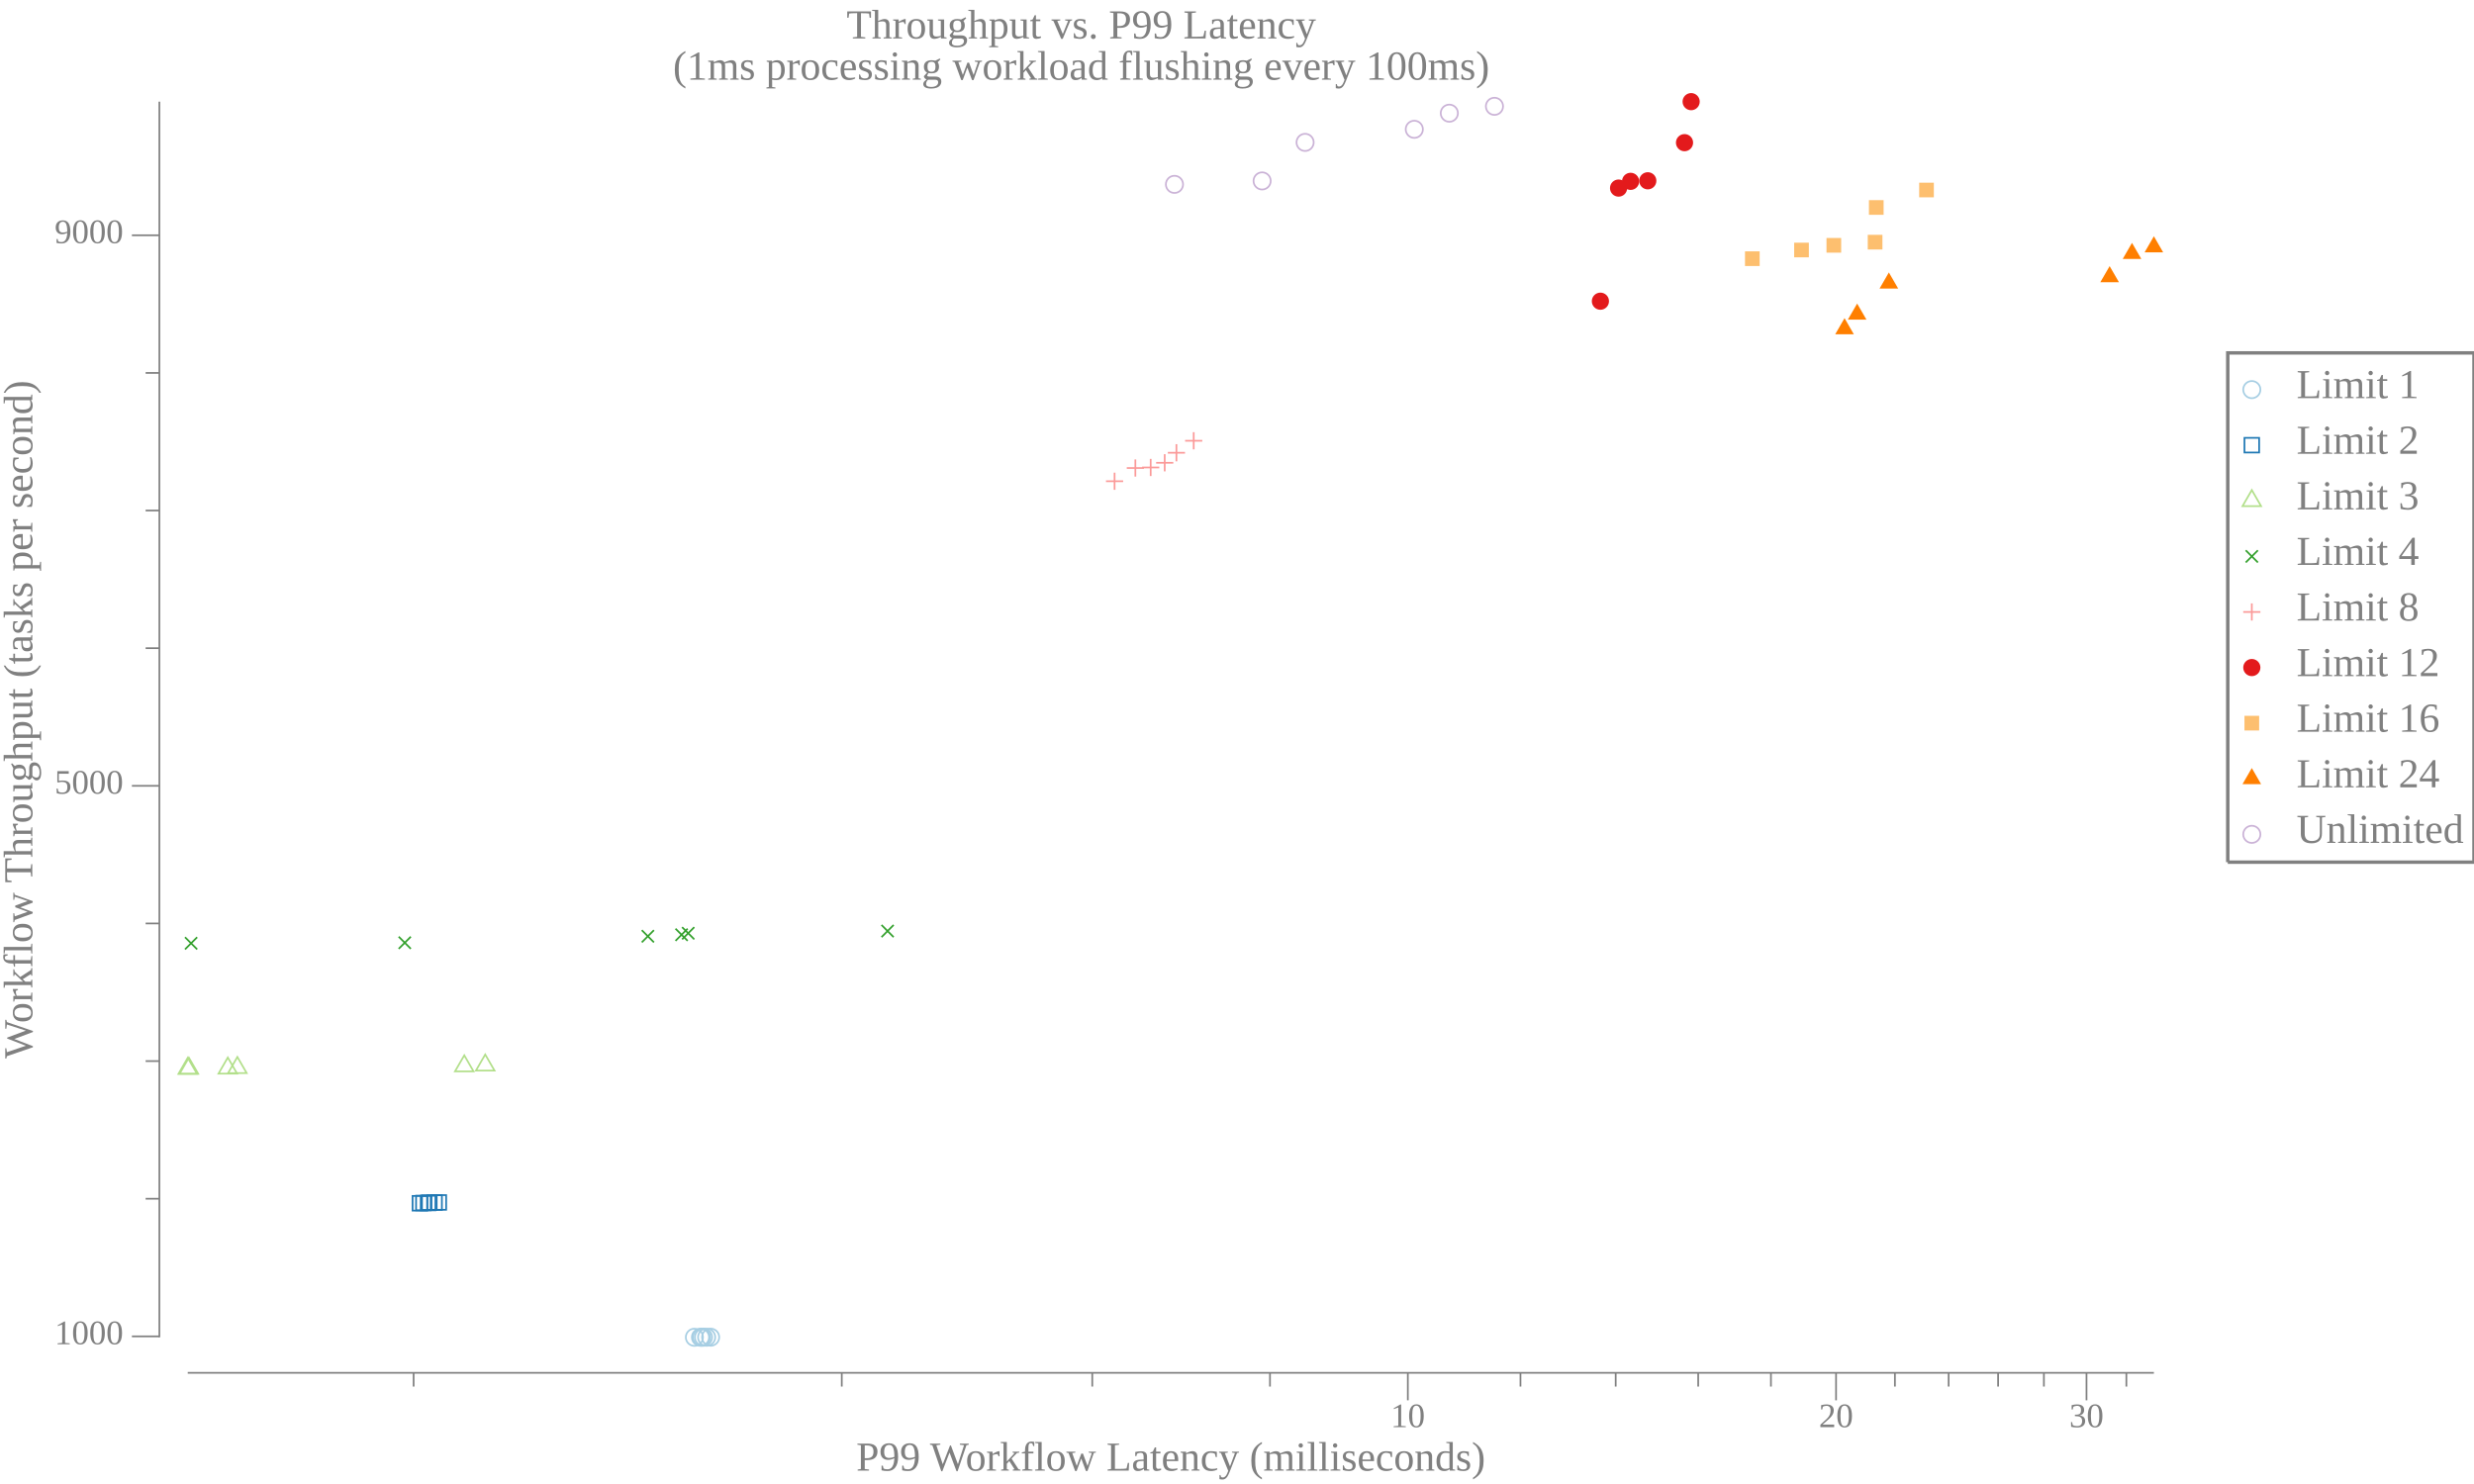
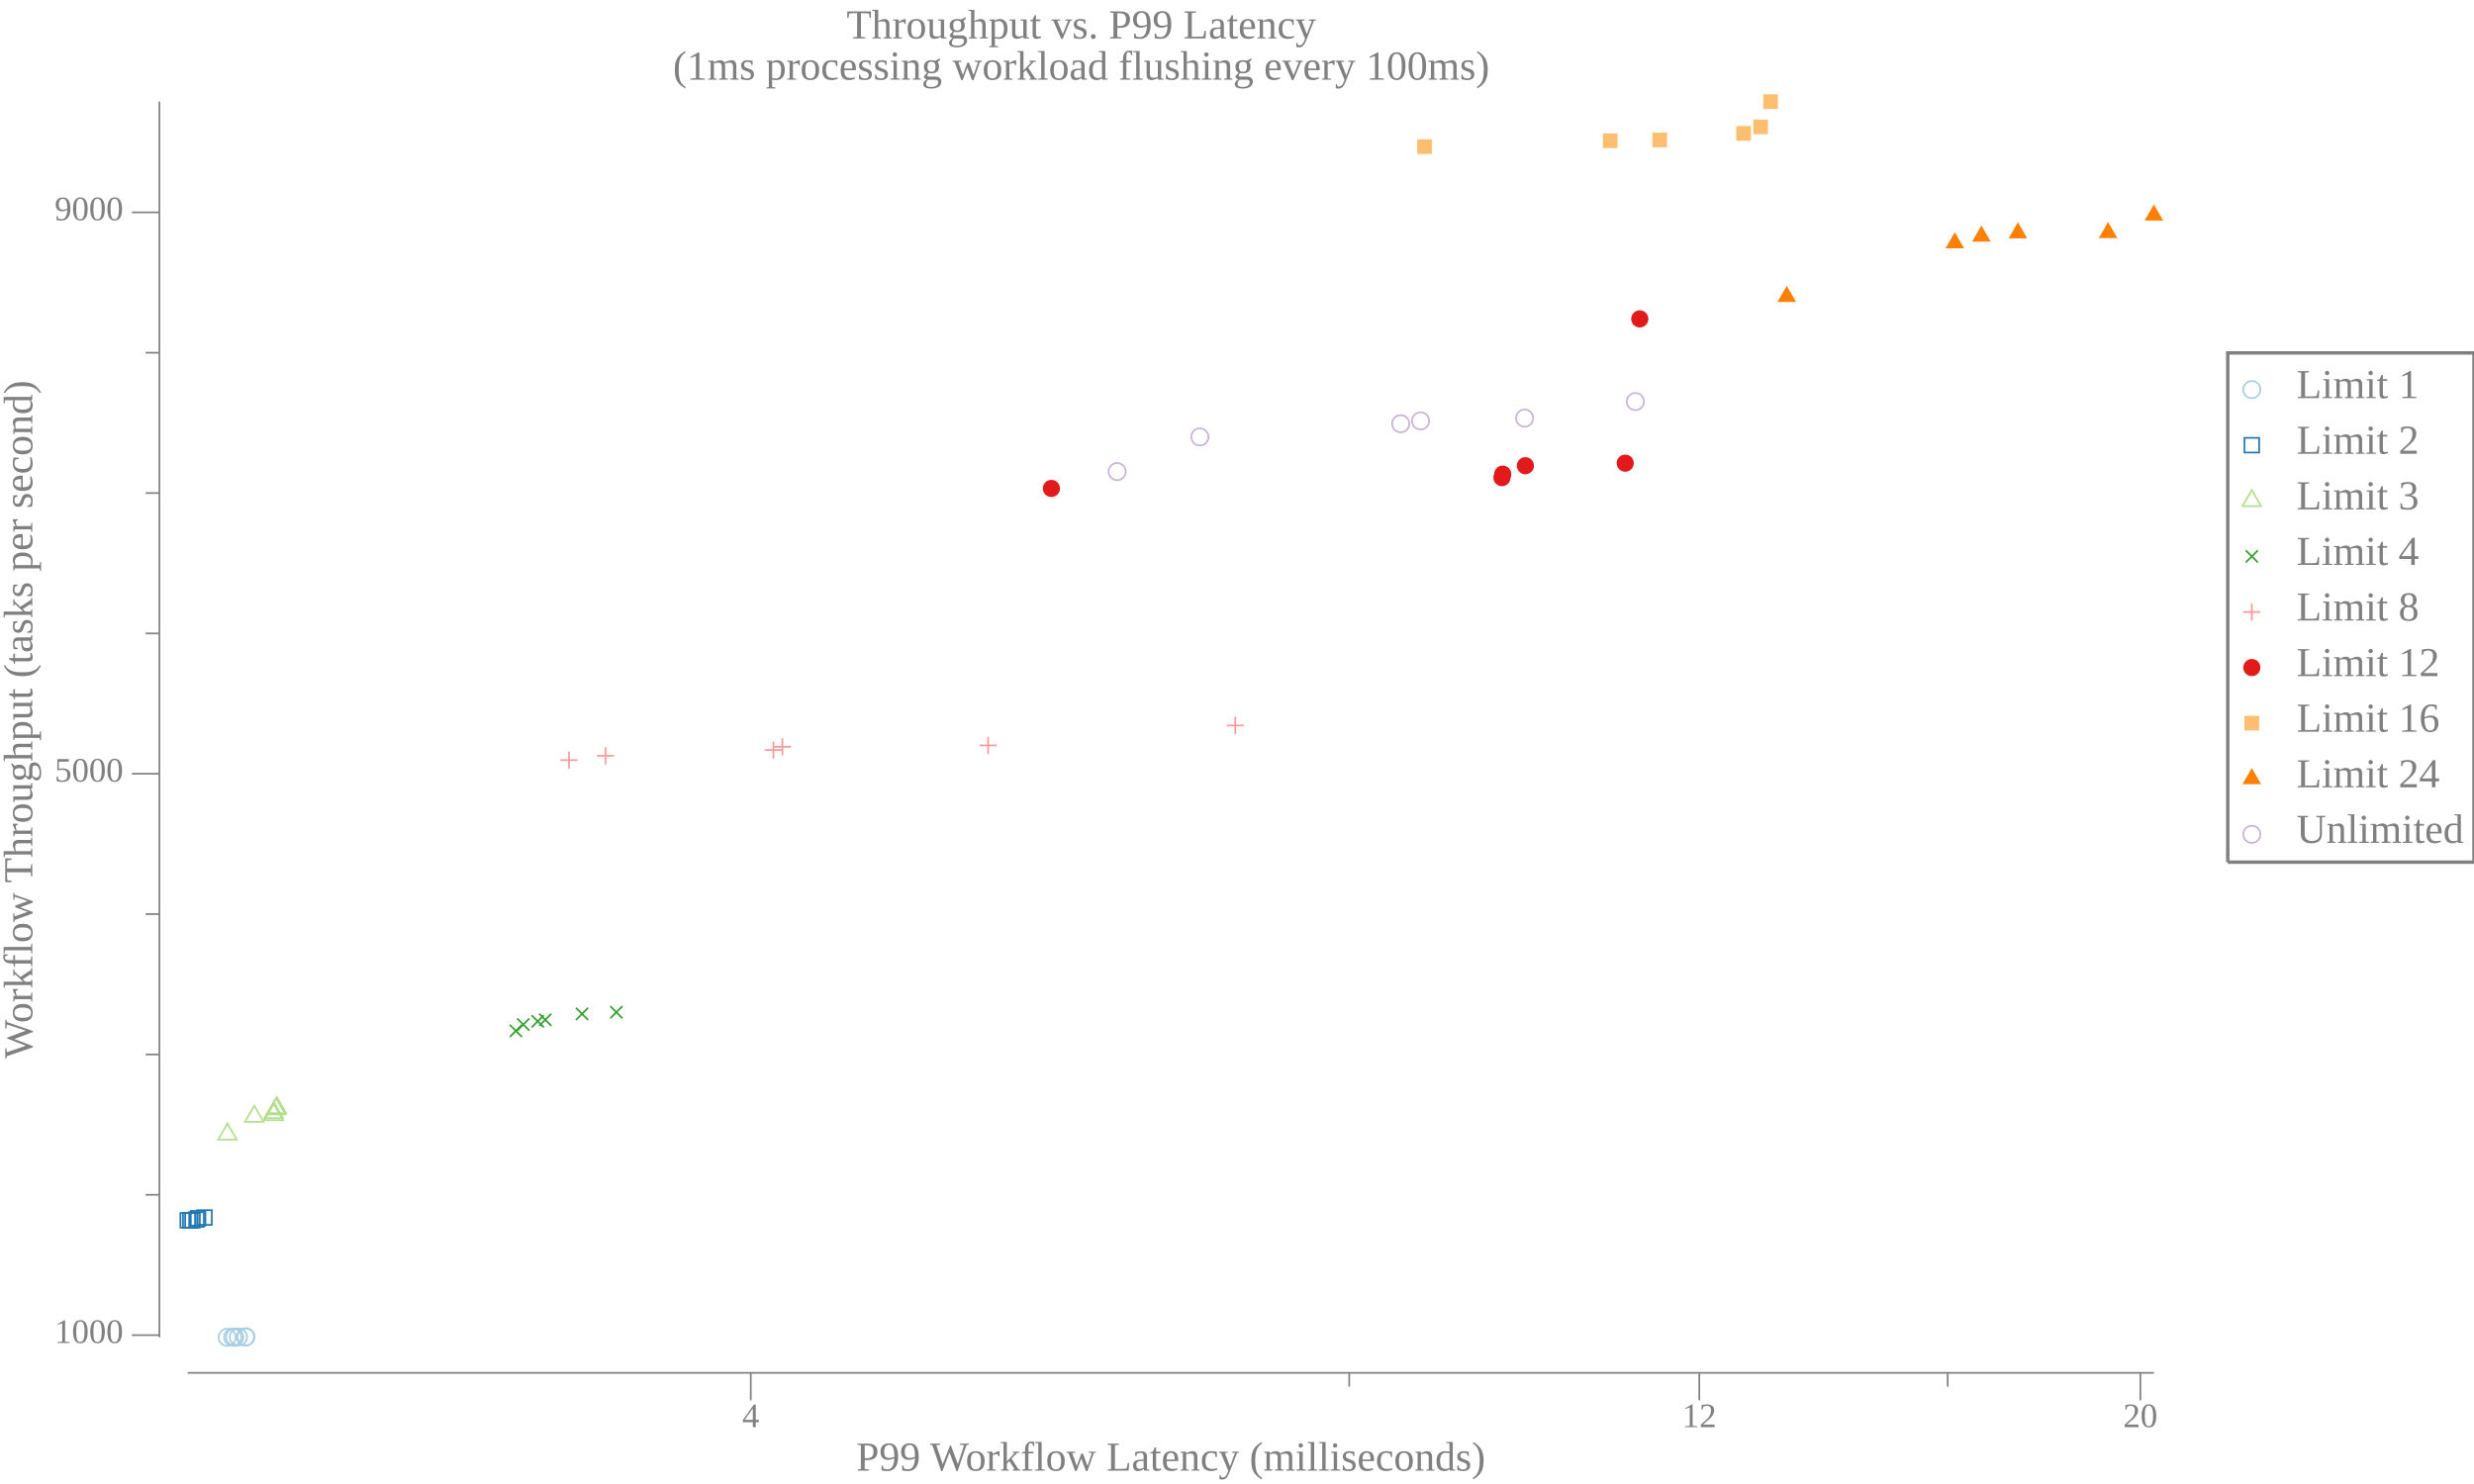
<svg xmlns="http://www.w3.org/2000/svg" width="720pt" height="432pt" viewBox="0 0 720 432">
  <g transform="scale(1, -1) translate(0, -432)">
    <path d="M657.84,318.58A2.5,2.5 0 1 1 652.84,318.58A2.5,2.5 0 1 1 657.84,318.58Z" style="fill:none;stroke:#A6CEE3;stroke-width:0.5" />
    <text x="668.34" y="-316.1" transform="scale(1, -1)" style="font-family:Liberation Serif;font-variant:normal;font-weight:normal;font-style:normal;font-size:12px;fill:#808080">Limit 1</text>
    <path d="M653.2,300.27L657.47,300.27L657.47,304.54L653.2,304.54Z" style="fill:none;stroke:#1F78B4;stroke-width:0.5" />
    <text x="668.34" y="-299.91" transform="scale(1, -1)" style="font-family:Liberation Serif;font-variant:normal;font-weight:normal;font-style:normal;font-size:12px;fill:#808080">Limit 2</text>
    <path d="M655.34,289.34L652.63,284.66L658.04,284.66Z" style="fill:none;stroke:#B2DF8A;stroke-width:0.5" />
    <text x="668.34" y="-283.73" transform="scale(1, -1)" style="font-family:Liberation Serif;font-variant:normal;font-weight:normal;font-style:normal;font-size:12px;fill:#808080">Limit 3</text>
    <path d="M653.57,268.27L657.11,271.8" style="fill:none;stroke:#33A02C;stroke-width:0.5" />
    <path d="M653.57,271.8L657.11,268.27" style="fill:none;stroke:#33A02C;stroke-width:0.5" />
    <text x="668.34" y="-267.55" transform="scale(1, -1)" style="font-family:Liberation Serif;font-variant:normal;font-weight:normal;font-style:normal;font-size:12px;fill:#808080">Limit 4</text>
    <path d="M655.34,256.35L655.34,251.35" style="fill:none;stroke:#FB9A99;stroke-width:0.5" />
    <path d="M652.84,253.85L657.84,253.85" style="fill:none;stroke:#FB9A99;stroke-width:0.5" />
    <text x="668.34" y="-251.36" transform="scale(1, -1)" style="font-family:Liberation Serif;font-variant:normal;font-weight:normal;font-style:normal;font-size:12px;fill:#808080">Limit 8</text>
    <path d="M657.84,237.67A2.5,2.5 0 1 1 652.84,237.67A2.5,2.5 0 1 1 657.84,237.67Z" style="fill:#E31A1C" />
    <text x="668.34" y="-235.18" transform="scale(1, -1)" style="font-family:Liberation Serif;font-variant:normal;font-weight:normal;font-style:normal;font-size:12px;fill:#808080">Limit 12</text>
    <path d="M653.2,219.35L657.47,219.35L657.47,223.62L653.2,223.62Z" style="fill:#FDBF6F" />
    <text x="668.34" y="-219" transform="scale(1, -1)" style="font-family:Liberation Serif;font-variant:normal;font-weight:normal;font-style:normal;font-size:12px;fill:#808080">Limit 16</text>
    <path d="M655.34,208.42L652.63,203.74L658.04,203.74Z" style="fill:#FF7F00" />
    <text x="668.34" y="-202.81" transform="scale(1, -1)" style="font-family:Liberation Serif;font-variant:normal;font-weight:normal;font-style:normal;font-size:12px;fill:#808080">Limit 24</text>
    <path d="M657.84,189.12A2.5,2.5 0 1 1 652.84,189.12A2.5,2.5 0 1 1 657.84,189.12Z" style="fill:none;stroke:#CAB2D6;stroke-width:0.5" />
    <text x="668.34" y="-186.63" transform="scale(1, -1)" style="font-family:Liberation Serif;font-variant:normal;font-weight:normal;font-style:normal;font-size:12px;fill:#808080">Unlimited</text>
    <path d="M648.34,181.02L648.34,329.27L720,329.27L720,181.02L648.34,181.02" style="fill:none;stroke:#808080" />
    <path d="M0,0L629.34,0L629.34,432L0,432Z" style="fill:#-8000000000000000-8000000000000000-8000000000000000;fill-opacity:0" />
    <text x="246.35" y="-420.81" transform="scale(1, -1)" style="font-family:Liberation Serif;font-variant:normal;font-weight:normal;font-style:normal;font-size:12px;fill:#808080">Throughput vs. P99 Latency</text>
    <text x="195.86" y="-408.81" transform="scale(1, -1)" style="font-family:Liberation Serif;font-variant:normal;font-weight:normal;font-style:normal;font-size:12px;fill:#808080">(1ms processing workload flushing every 100ms)</text>
    <text x="249.18" y="-3.902" transform="scale(1, -1)" style="font-family:Liberation Serif;font-variant:normal;font-weight:normal;font-style:normal;font-size:12px;fill:#808080">P99 Workflow Latency (milliseconds)</text>
-     <text x="404.72" y="-16.541" transform="scale(1, -1)" style="font-family:Liberation Serif;font-variant:normal;font-weight:normal;font-style:normal;font-size:10px;fill:#808080">10</text>
-     <text x="529.34" y="-16.541" transform="scale(1, -1)" style="font-family:Liberation Serif;font-variant:normal;font-weight:normal;font-style:normal;font-size:10px;fill:#808080">20</text>
-     <text x="602.23" y="-16.541" transform="scale(1, -1)" style="font-family:Liberation Serif;font-variant:normal;font-weight:normal;font-style:normal;font-size:10px;fill:#808080">30</text>
-     <path d="M409.72,24.363L409.72,32.363" style="fill:none;stroke:#808080;stroke-width:0.5" />
-     <path d="M534.34,24.363L534.34,32.363" style="fill:none;stroke:#808080;stroke-width:0.5" />
-     <path d="M607.23,24.363L607.23,32.363" style="fill:none;stroke:#808080;stroke-width:0.5" />
-     <path d="M120.37,28.363L120.37,32.363" style="fill:none;stroke:#808080;stroke-width:0.5" />
-     <path d="M244.98,28.363L244.98,32.363" style="fill:none;stroke:#808080;stroke-width:0.5" />
-     <path d="M317.88,28.363L317.88,32.363" style="fill:none;stroke:#808080;stroke-width:0.5" />
-     <path d="M369.6,28.363L369.6,32.363" style="fill:none;stroke:#808080;stroke-width:0.5" />
-     <path d="M442.5,28.363L442.5,32.363" style="fill:none;stroke:#808080;stroke-width:0.5" />
-     <path d="M470.21,28.363L470.21,32.363" style="fill:none;stroke:#808080;stroke-width:0.5" />
-     <path d="M494.22,28.363L494.22,32.363" style="fill:none;stroke:#808080;stroke-width:0.5" />
-     <path d="M515.39,28.363L515.39,32.363" style="fill:none;stroke:#808080;stroke-width:0.5" />
-     <path d="M551.47,28.363L551.47,32.363" style="fill:none;stroke:#808080;stroke-width:0.5" />
-     <path d="M567.11,28.363L567.11,32.363" style="fill:none;stroke:#808080;stroke-width:0.5" />
-     <path d="M581.5,28.363L581.5,32.363" style="fill:none;stroke:#808080;stroke-width:0.5" />
-     <path d="M594.83,28.363L594.83,32.363" style="fill:none;stroke:#808080;stroke-width:0.5" />
-     <path d="M618.83,28.363L618.83,32.363" style="fill:none;stroke:#808080;stroke-width:0.5" />
+     <text x="215.99" y="-16.541" transform="scale(1, -1)" style="font-family:Liberation Serif;font-variant:normal;font-weight:normal;font-style:normal;font-size:10px;fill:#808080">4</text>
+     <text x="489.54" y="-16.541" transform="scale(1, -1)" style="font-family:Liberation Serif;font-variant:normal;font-weight:normal;font-style:normal;font-size:10px;fill:#808080">12</text>
+     <text x="617.9" y="-16.541" transform="scale(1, -1)" style="font-family:Liberation Serif;font-variant:normal;font-weight:normal;font-style:normal;font-size:10px;fill:#808080">20</text>
+     <path d="M218.49,24.363L218.49,32.363" style="fill:none;stroke:#808080;stroke-width:0.5" />
+     <path d="M494.54,24.363L494.54,32.363" style="fill:none;stroke:#808080;stroke-width:0.5" />
+     <path d="M622.9,24.363L622.9,32.363" style="fill:none;stroke:#808080;stroke-width:0.5" />
+     <path d="M392.66,28.363L392.66,32.363" style="fill:none;stroke:#808080;stroke-width:0.5" />
+     <path d="M566.83,28.363L566.83,32.363" style="fill:none;stroke:#808080;stroke-width:0.5" />
    <path d="M54.635,32.363L626.84,32.363" style="fill:none;stroke:#808080;stroke-width:0.5" />
    <g transform="rotate(90)">
      <text x="123.84" y="9.387" transform="scale(1, -1)" style="font-family:Liberation Serif;font-variant:normal;font-weight:normal;font-style:normal;font-size:12px;fill:#808080">Workflow Throughput (tasks per second)</text>
    </g>
-     <text x="15.885" y="-40.692" transform="scale(1, -1)" style="font-family:Liberation Serif;font-variant:normal;font-weight:normal;font-style:normal;font-size:10px;fill:#808080">1000</text>
-     <text x="15.885" y="-200.96" transform="scale(1, -1)" style="font-family:Liberation Serif;font-variant:normal;font-weight:normal;font-style:normal;font-size:10px;fill:#808080">5000</text>
-     <text x="15.885" y="-361.22" transform="scale(1, -1)" style="font-family:Liberation Serif;font-variant:normal;font-weight:normal;font-style:normal;font-size:10px;fill:#808080">9000</text>
-     <path d="M38.385,42.977L46.385,42.977" style="fill:none;stroke:#808080;stroke-width:0.5" />
-     <path d="M38.385,203.24L46.385,203.24" style="fill:none;stroke:#808080;stroke-width:0.5" />
-     <path d="M38.385,363.51L46.385,363.51" style="fill:none;stroke:#808080;stroke-width:0.5" />
-     <path d="M42.385,83.044L46.385,83.044" style="fill:none;stroke:#808080;stroke-width:0.5" />
-     <path d="M42.385,123.11L46.385,123.11" style="fill:none;stroke:#808080;stroke-width:0.5" />
-     <path d="M42.385,163.18L46.385,163.18" style="fill:none;stroke:#808080;stroke-width:0.5" />
-     <path d="M42.385,243.31L46.385,243.31" style="fill:none;stroke:#808080;stroke-width:0.5" />
-     <path d="M42.385,283.38L46.385,283.38" style="fill:none;stroke:#808080;stroke-width:0.5" />
-     <path d="M42.385,323.44L46.385,323.44" style="fill:none;stroke:#808080;stroke-width:0.5" />
+     <text x="15.885" y="-41.049" transform="scale(1, -1)" style="font-family:Liberation Serif;font-variant:normal;font-weight:normal;font-style:normal;font-size:10px;fill:#808080">1000</text>
+     <text x="15.885" y="-204.47" transform="scale(1, -1)" style="font-family:Liberation Serif;font-variant:normal;font-weight:normal;font-style:normal;font-size:10px;fill:#808080">5000</text>
+     <text x="15.885" y="-367.89" transform="scale(1, -1)" style="font-family:Liberation Serif;font-variant:normal;font-weight:normal;font-style:normal;font-size:10px;fill:#808080">9000</text>
+     <path d="M38.385,43.334L46.385,43.334" style="fill:none;stroke:#808080;stroke-width:0.5" />
+     <path d="M38.385,206.76L46.385,206.76" style="fill:none;stroke:#808080;stroke-width:0.5" />
+     <path d="M38.385,370.18L46.385,370.18" style="fill:none;stroke:#808080;stroke-width:0.5" />
+     <path d="M42.385,84.189L46.385,84.189" style="fill:none;stroke:#808080;stroke-width:0.5" />
+     <path d="M42.385,125.04L46.385,125.04" style="fill:none;stroke:#808080;stroke-width:0.5" />
+     <path d="M42.385,165.9L46.385,165.9" style="fill:none;stroke:#808080;stroke-width:0.5" />
+     <path d="M42.385,247.61L46.385,247.61" style="fill:none;stroke:#808080;stroke-width:0.5" />
+     <path d="M42.385,288.47L46.385,288.47" style="fill:none;stroke:#808080;stroke-width:0.5" />
+     <path d="M42.385,329.32L46.385,329.32" style="fill:none;stroke:#808080;stroke-width:0.5" />
    <path d="M46.385,42.709L46.385,402.41" style="fill:none;stroke:#808080;stroke-width:0.5" />
-     <path d="M204.59,42.709A2.5,2.5 0 1 1 199.59,42.709A2.5,2.5 0 1 1 204.59,42.709Z" style="fill:none;stroke:#A6CEE3;stroke-width:0.5" />
-     <path d="M206.35,42.721A2.5,2.5 0 1 1 201.35,42.721A2.5,2.5 0 1 1 206.35,42.721Z" style="fill:none;stroke:#A6CEE3;stroke-width:0.5" />
-     <path d="M206.7,42.721A2.5,2.5 0 1 1 201.7,42.721A2.5,2.5 0 1 1 206.7,42.721Z" style="fill:none;stroke:#A6CEE3;stroke-width:0.5" />
-     <path d="M207.23,42.721A2.5,2.5 0 1 1 202.23,42.721A2.5,2.5 0 1 1 207.23,42.721Z" style="fill:none;stroke:#A6CEE3;stroke-width:0.5" />
-     <path d="M208.15,42.725A2.5,2.5 0 1 1 203.15,42.725A2.5,2.5 0 1 1 208.15,42.725Z" style="fill:none;stroke:#A6CEE3;stroke-width:0.5" />
-     <path d="M209.31,42.733A2.5,2.5 0 1 1 204.31,42.733A2.5,2.5 0 1 1 209.31,42.733Z" style="fill:none;stroke:#A6CEE3;stroke-width:0.5" />
-     <path d="M120.07,79.588L124.34,79.588L124.34,83.855L120.07,83.855Z" style="fill:none;stroke:#1F78B4;stroke-width:0.5" />
-     <path d="M121.09,79.668L125.36,79.668L125.36,83.936L121.09,83.936Z" style="fill:none;stroke:#1F78B4;stroke-width:0.5" />
-     <path d="M122.45,79.668L126.72,79.668L126.72,83.936L122.45,83.936Z" style="fill:none;stroke:#1F78B4;stroke-width:0.5" />
-     <path d="M122.81,79.748L127.08,79.748L127.08,84.016L122.81,84.016Z" style="fill:none;stroke:#1F78B4;stroke-width:0.5" />
-     <path d="M124.34,79.788L128.6,79.788L128.6,84.056L124.34,84.056Z" style="fill:none;stroke:#1F78B4;stroke-width:0.5" />
-     <path d="M125.57,79.828L129.84,79.828L129.84,84.096L125.57,84.096Z" style="fill:none;stroke:#1F78B4;stroke-width:0.5" />
-     <path d="M54.635,124.07L51.928,119.38L57.341,119.38Z" style="fill:none;stroke:#B2DF8A;stroke-width:0.5" />
-     <path d="M54.975,124.11L52.269,119.42L57.681,119.42Z" style="fill:none;stroke:#B2DF8A;stroke-width:0.5" />
-     <path d="M66.296,124.15L63.589,119.46L69.002,119.46Z" style="fill:none;stroke:#B2DF8A;stroke-width:0.5" />
-     <path d="M69.082,124.31L66.375,119.62L71.788,119.62Z" style="fill:none;stroke:#B2DF8A;stroke-width:0.5" />
-     <path d="M135.12,124.79L132.41,120.11L137.82,120.11Z" style="fill:none;stroke:#B2DF8A;stroke-width:0.5" />
-     <path d="M141.21,125.03L138.51,120.35L143.92,120.35Z" style="fill:none;stroke:#B2DF8A;stroke-width:0.5" />
-     <path d="M53.842,155.64L57.377,159.17" style="fill:none;stroke:#33A02C;stroke-width:0.5" />
-     <path d="M53.842,159.17L57.377,155.64" style="fill:none;stroke:#33A02C;stroke-width:0.5" />
-     <path d="M116.03,155.8L119.56,159.33" style="fill:none;stroke:#33A02C;stroke-width:0.5" />
-     <path d="M116.03,159.33L119.56,155.8" style="fill:none;stroke:#33A02C;stroke-width:0.5" />
-     <path d="M186.78,157.68L190.31,161.22" style="fill:none;stroke:#33A02C;stroke-width:0.5" />
-     <path d="M186.78,161.22L190.31,157.68" style="fill:none;stroke:#33A02C;stroke-width:0.5" />
-     <path d="M196.59,158.12L200.12,161.66" style="fill:none;stroke:#33A02C;stroke-width:0.5" />
-     <path d="M196.59,161.66L200.12,158.12" style="fill:none;stroke:#33A02C;stroke-width:0.5" />
-     <path d="M198.51,158.56L202.05,162.1" style="fill:none;stroke:#33A02C;stroke-width:0.5" />
-     <path d="M198.51,162.1L202.05,158.56" style="fill:none;stroke:#33A02C;stroke-width:0.5" />
-     <path d="M256.54,159.2L260.07,162.74" style="fill:none;stroke:#33A02C;stroke-width:0.5" />
-     <path d="M256.54,162.74L260.07,159.2" style="fill:none;stroke:#33A02C;stroke-width:0.5" />
-     <path d="M324.37,294.41L324.37,289.41" style="fill:none;stroke:#FB9A99;stroke-width:0.5" />
-     <path d="M321.87,291.91L326.87,291.91" style="fill:none;stroke:#FB9A99;stroke-width:0.5" />
-     <path d="M330.42,298.26L330.42,293.26" style="fill:none;stroke:#FB9A99;stroke-width:0.5" />
-     <path d="M327.92,295.76L332.92,295.76" style="fill:none;stroke:#FB9A99;stroke-width:0.5" />
-     <path d="M334.88,298.42L334.88,293.42" style="fill:none;stroke:#FB9A99;stroke-width:0.5" />
-     <path d="M332.38,295.92L337.38,295.92" style="fill:none;stroke:#FB9A99;stroke-width:0.5" />
-     <path d="M338.96,299.78L338.96,294.78" style="fill:none;stroke:#FB9A99;stroke-width:0.5" />
-     <path d="M336.46,297.28L341.46,297.28" style="fill:none;stroke:#FB9A99;stroke-width:0.5" />
-     <path d="M342.37,302.7L342.37,297.7" style="fill:none;stroke:#FB9A99;stroke-width:0.5" />
-     <path d="M339.87,300.2L344.87,300.2" style="fill:none;stroke:#FB9A99;stroke-width:0.5" />
-     <path d="M347.4,306.19L347.4,301.19" style="fill:none;stroke:#FB9A99;stroke-width:0.5" />
-     <path d="M344.9,303.69L349.9,303.69" style="fill:none;stroke:#FB9A99;stroke-width:0.5" />
-     <path d="M468.26,344.32A2.5,2.5 0 1 1 463.26,344.32A2.5,2.5 0 1 1 468.26,344.32Z" style="fill:#E31A1C" />
-     <path d="M473.55,377.25A2.5,2.5 0 1 1 468.55,377.25A2.5,2.5 0 1 1 473.55,377.25Z" style="fill:#E31A1C" />
-     <path d="M477.05,379.21A2.5,2.5 0 1 1 472.05,379.21A2.5,2.5 0 1 1 477.05,379.21Z" style="fill:#E31A1C" />
-     <path d="M482.05,379.37A2.5,2.5 0 1 1 477.05,379.37A2.5,2.5 0 1 1 482.05,379.37Z" style="fill:#E31A1C" />
-     <path d="M492.74,390.47A2.5,2.5 0 1 1 487.74,390.47A2.5,2.5 0 1 1 492.74,390.47Z" style="fill:#E31A1C" />
-     <path d="M494.67,402.41A2.5,2.5 0 1 1 489.67,402.41A2.5,2.5 0 1 1 494.67,402.41Z" style="fill:#E31A1C" />
-     <path d="M507.84,354.56L512.11,354.56L512.11,358.83L507.84,358.83Z" style="fill:#FDBF6F" />
-     <path d="M522.15,357.09L526.42,357.09L526.42,361.35L522.15,361.35Z" style="fill:#FDBF6F" />
-     <path d="M531.56,358.45L535.83,358.45L535.83,362.72L531.56,362.72Z" style="fill:#FDBF6F" />
-     <path d="M543.57,359.37L547.84,359.37L547.84,363.64L543.57,363.64Z" style="fill:#FDBF6F" />
-     <path d="M543.91,369.47L548.18,369.47L548.18,373.74L543.91,373.74Z" style="fill:#FDBF6F" />
-     <path d="M558.53,374.56L562.8,374.56L562.8,378.82L558.53,378.82Z" style="fill:#FDBF6F" />
-     <path d="M536.81,339.39L534.1,334.7L539.51,334.7Z" style="fill:#FF7F00" />
-     <path d="M540.48,343.63L537.77,338.95L543.19,338.95Z" style="fill:#FF7F00" />
-     <path d="M549.71,352.69L547,348L552.42,348Z" style="fill:#FF7F00" />
-     <path d="M613.96,354.53L611.25,349.85L616.67,349.85Z" style="fill:#FF7F00" />
-     <path d="M620.47,361.3L617.77,356.62L623.18,356.62Z" style="fill:#FF7F00" />
-     <path d="M626.84,363.23L624.13,358.54L629.54,358.54Z" style="fill:#FF7F00" />
-     <path d="M344.3,378.33A2.5,2.5 0 1 1 339.3,378.33A2.5,2.5 0 1 1 344.3,378.33Z" style="fill:none;stroke:#CAB2D6;stroke-width:0.5" />
-     <path d="M369.81,379.33A2.5,2.5 0 1 1 364.81,379.33A2.5,2.5 0 1 1 369.81,379.33Z" style="fill:none;stroke:#CAB2D6;stroke-width:0.5" />
-     <path d="M382.32,390.55A2.5,2.5 0 1 1 377.32,390.55A2.5,2.5 0 1 1 382.32,390.55Z" style="fill:none;stroke:#CAB2D6;stroke-width:0.5" />
-     <path d="M414.1,394.36A2.5,2.5 0 1 1 409.1,394.36A2.5,2.5 0 1 1 414.1,394.36Z" style="fill:none;stroke:#CAB2D6;stroke-width:0.5" />
-     <path d="M424.29,399.05A2.5,2.5 0 1 1 419.29,399.05A2.5,2.5 0 1 1 424.29,399.05Z" style="fill:none;stroke:#CAB2D6;stroke-width:0.5" />
-     <path d="M437.43,401.05A2.5,2.5 0 1 1 432.43,401.05A2.5,2.5 0 1 1 437.43,401.05Z" style="fill:none;stroke:#CAB2D6;stroke-width:0.5" />
+     <path d="M68.628,42.709A2.5,2.5 0 1 1 63.628,42.709A2.5,2.5 0 1 1 68.628,42.709Z" style="fill:none;stroke:#A6CEE3;stroke-width:0.5" />
+     <path d="M70.234,42.721A2.5,2.5 0 1 1 65.234,42.721A2.5,2.5 0 1 1 70.234,42.721Z" style="fill:none;stroke:#A6CEE3;stroke-width:0.5" />
+     <path d="M70.796,42.774A2.5,2.5 0 1 1 65.796,42.774A2.5,2.5 0 1 1 70.796,42.774Z" style="fill:none;stroke:#A6CEE3;stroke-width:0.5" />
+     <path d="M71.89,42.799A2.5,2.5 0 1 1 66.89,42.799A2.5,2.5 0 1 1 71.89,42.799Z" style="fill:none;stroke:#A6CEE3;stroke-width:0.5" />
+     <path d="M73.943,42.827A2.5,2.5 0 1 1 68.943,42.827A2.5,2.5 0 1 1 73.943,42.827Z" style="fill:none;stroke:#A6CEE3;stroke-width:0.5" />
+     <path d="M74.078,42.827A2.5,2.5 0 1 1 69.078,42.827A2.5,2.5 0 1 1 74.078,42.827Z" style="fill:none;stroke:#A6CEE3;stroke-width:0.5" />
+     <path d="M52.501,74.62L56.769,74.62L56.769,78.888L52.501,78.888Z" style="fill:none;stroke:#1F78B4;stroke-width:0.5" />
+     <path d="M53.259,74.62L57.527,74.62L57.527,78.888L53.259,78.888Z" style="fill:none;stroke:#1F78B4;stroke-width:0.5" />
+     <path d="M53.891,74.62L58.159,74.62L58.159,78.888L53.891,78.888Z" style="fill:none;stroke:#1F78B4;stroke-width:0.5" />
+     <path d="M55.06,74.865L59.328,74.865L59.328,79.133L55.06,79.133Z" style="fill:none;stroke:#1F78B4;stroke-width:0.5" />
+     <path d="M55.519,75.233L59.787,75.233L59.787,79.5L55.519,79.5Z" style="fill:none;stroke:#1F78B4;stroke-width:0.5" />
+     <path d="M57.371,75.437L61.638,75.437L61.638,79.705L57.371,79.705Z" style="fill:none;stroke:#1F78B4;stroke-width:0.5" />
+     <path d="M66.195,104.92L63.489,100.24L68.902,100.24Z" style="fill:none;stroke:#B2DF8A;stroke-width:0.5" />
+     <path d="M74,110.11L71.293,105.42L76.706,105.42Z" style="fill:none;stroke:#B2DF8A;stroke-width:0.5" />
+     <path d="M79.661,110.6L76.955,105.91L82.367,105.91Z" style="fill:none;stroke:#B2DF8A;stroke-width:0.5" />
+     <path d="M79.668,111.17L76.962,106.49L82.374,106.49Z" style="fill:none;stroke:#B2DF8A;stroke-width:0.5" />
+     <path d="M80.357,112.28L77.65,107.59L83.063,107.59Z" style="fill:none;stroke:#B2DF8A;stroke-width:0.5" />
+     <path d="M80.552,112.64L77.846,107.96L83.259,107.96Z" style="fill:none;stroke:#B2DF8A;stroke-width:0.5" />
+     <path d="M148.36,130.14L151.9,133.68" style="fill:none;stroke:#33A02C;stroke-width:0.5" />
+     <path d="M148.36,133.68L151.9,130.14" style="fill:none;stroke:#33A02C;stroke-width:0.5" />
+     <path d="M150.52,131.98L154.06,135.51" style="fill:none;stroke:#33A02C;stroke-width:0.5" />
+     <path d="M150.52,135.51L154.06,131.98" style="fill:none;stroke:#33A02C;stroke-width:0.5" />
+     <path d="M154.72,132.92L158.26,136.45" style="fill:none;stroke:#33A02C;stroke-width:0.5" />
+     <path d="M154.72,136.45L158.26,132.92" style="fill:none;stroke:#33A02C;stroke-width:0.5" />
+     <path d="M156.92,133.37L160.45,136.9" style="fill:none;stroke:#33A02C;stroke-width:0.5" />
+     <path d="M156.92,136.9L160.45,133.37" style="fill:none;stroke:#33A02C;stroke-width:0.5" />
+     <path d="M167.62,135.08L171.16,138.62" style="fill:none;stroke:#33A02C;stroke-width:0.5" />
+     <path d="M167.62,138.62L171.16,135.08" style="fill:none;stroke:#33A02C;stroke-width:0.5" />
+     <path d="M177.61,135.57L181.14,139.11" style="fill:none;stroke:#33A02C;stroke-width:0.5" />
+     <path d="M177.61,139.11L181.14,135.57" style="fill:none;stroke:#33A02C;stroke-width:0.5" />
+     <path d="M165.59,213.22L165.59,208.22" style="fill:none;stroke:#FB9A99;stroke-width:0.5" />
+     <path d="M163.09,210.72L168.09,210.72" style="fill:none;stroke:#FB9A99;stroke-width:0.5" />
+     <path d="M176.25,214.49L176.25,209.49" style="fill:none;stroke:#FB9A99;stroke-width:0.5" />
+     <path d="M173.75,211.99L178.75,211.99" style="fill:none;stroke:#FB9A99;stroke-width:0.5" />
+     <path d="M225.08,216.16L225.08,211.16" style="fill:none;stroke:#FB9A99;stroke-width:0.5" />
+     <path d="M222.58,213.66L227.58,213.66" style="fill:none;stroke:#FB9A99;stroke-width:0.5" />
+     <path d="M227.7,217.1L227.7,212.1" style="fill:none;stroke:#FB9A99;stroke-width:0.5" />
+     <path d="M225.2,214.6L230.2,214.6" style="fill:none;stroke:#FB9A99;stroke-width:0.5" />
+     <path d="M287.56,217.51L287.56,212.51" style="fill:none;stroke:#FB9A99;stroke-width:0.5" />
+     <path d="M285.06,215.01L290.06,215.01" style="fill:none;stroke:#FB9A99;stroke-width:0.5" />
+     <path d="M359.5,223.31L359.5,218.31" style="fill:none;stroke:#FB9A99;stroke-width:0.5" />
+     <path d="M357,220.81L362,220.81" style="fill:none;stroke:#FB9A99;stroke-width:0.5" />
+     <path d="M308.48,289.81A2.5,2.5 0 1 1 303.48,289.81A2.5,2.5 0 1 1 308.48,289.81Z" style="fill:#E31A1C" />
+     <path d="M439.61,292.96A2.5,2.5 0 1 1 434.61,292.96A2.5,2.5 0 1 1 439.61,292.96Z" style="fill:#E31A1C" />
+     <path d="M439.83,293.98A2.5,2.5 0 1 1 434.83,293.98A2.5,2.5 0 1 1 439.83,293.98Z" style="fill:#E31A1C" />
+     <path d="M446.43,296.43A2.5,2.5 0 1 1 441.43,296.43A2.5,2.5 0 1 1 446.43,296.43Z" style="fill:#E31A1C" />
+     <path d="M475.49,297.17A2.5,2.5 0 1 1 470.49,297.17A2.5,2.5 0 1 1 475.49,297.17Z" style="fill:#E31A1C" />
+     <path d="M479.72,339.17A2.5,2.5 0 1 1 474.72,339.17A2.5,2.5 0 1 1 479.72,339.17Z" style="fill:#E31A1C" />
+     <path d="M412.44,387.16L416.71,387.16L416.71,391.43L412.44,391.43Z" style="fill:#FDBF6F" />
+     <path d="M466.48,388.88L470.75,388.88L470.75,393.15L466.48,393.15Z" style="fill:#FDBF6F" />
+     <path d="M480.89,389.12L485.16,389.12L485.16,393.39L480.89,393.39Z" style="fill:#FDBF6F" />
+     <path d="M505.3,391.04L509.57,391.04L509.57,395.31L505.3,395.31Z" style="fill:#FDBF6F" />
+     <path d="M510.27,392.92L514.54,392.92L514.54,397.19L510.27,397.19Z" style="fill:#FDBF6F" />
+     <path d="M513.15,400.28L517.42,400.28L517.42,404.55L513.15,404.55Z" style="fill:#FDBF6F" />
+     <path d="M520,348.79L517.29,344.1L522.71,344.1Z" style="fill:#FF7F00" />
+     <path d="M568.9,364.4L566.2,359.71L571.61,359.71Z" style="fill:#FF7F00" />
+     <path d="M576.64,366.36L573.93,361.67L579.35,361.67Z" style="fill:#FF7F00" />
+     <path d="M587.27,367.3L584.56,362.61L589.98,362.61Z" style="fill:#FF7F00" />
+     <path d="M613.51,367.38L610.81,362.69L616.22,362.69Z" style="fill:#FF7F00" />
+     <path d="M626.84,372.49L624.13,367.8L629.54,367.8Z" style="fill:#FF7F00" />
+     <path d="M327.62,294.72A2.5,2.5 0 1 1 322.62,294.72A2.5,2.5 0 1 1 327.62,294.72Z" style="fill:none;stroke:#CAB2D6;stroke-width:0.5" />
+     <path d="M351.69,304.81A2.5,2.5 0 1 1 346.69,304.81A2.5,2.5 0 1 1 351.69,304.81Z" style="fill:none;stroke:#CAB2D6;stroke-width:0.5" />
+     <path d="M410.15,308.65A2.5,2.5 0 1 1 405.15,308.65A2.5,2.5 0 1 1 410.15,308.65Z" style="fill:none;stroke:#CAB2D6;stroke-width:0.5" />
+     <path d="M415.92,309.47A2.5,2.5 0 1 1 410.92,309.47A2.5,2.5 0 1 1 415.92,309.47Z" style="fill:none;stroke:#CAB2D6;stroke-width:0.5" />
+     <path d="M446.21,310.28A2.5,2.5 0 1 1 441.21,310.28A2.5,2.5 0 1 1 446.21,310.28Z" style="fill:none;stroke:#CAB2D6;stroke-width:0.5" />
+     <path d="M478.43,315.1A2.5,2.5 0 1 1 473.43,315.1A2.5,2.5 0 1 1 478.43,315.1Z" style="fill:none;stroke:#CAB2D6;stroke-width:0.5" />
  </g>
</svg>
